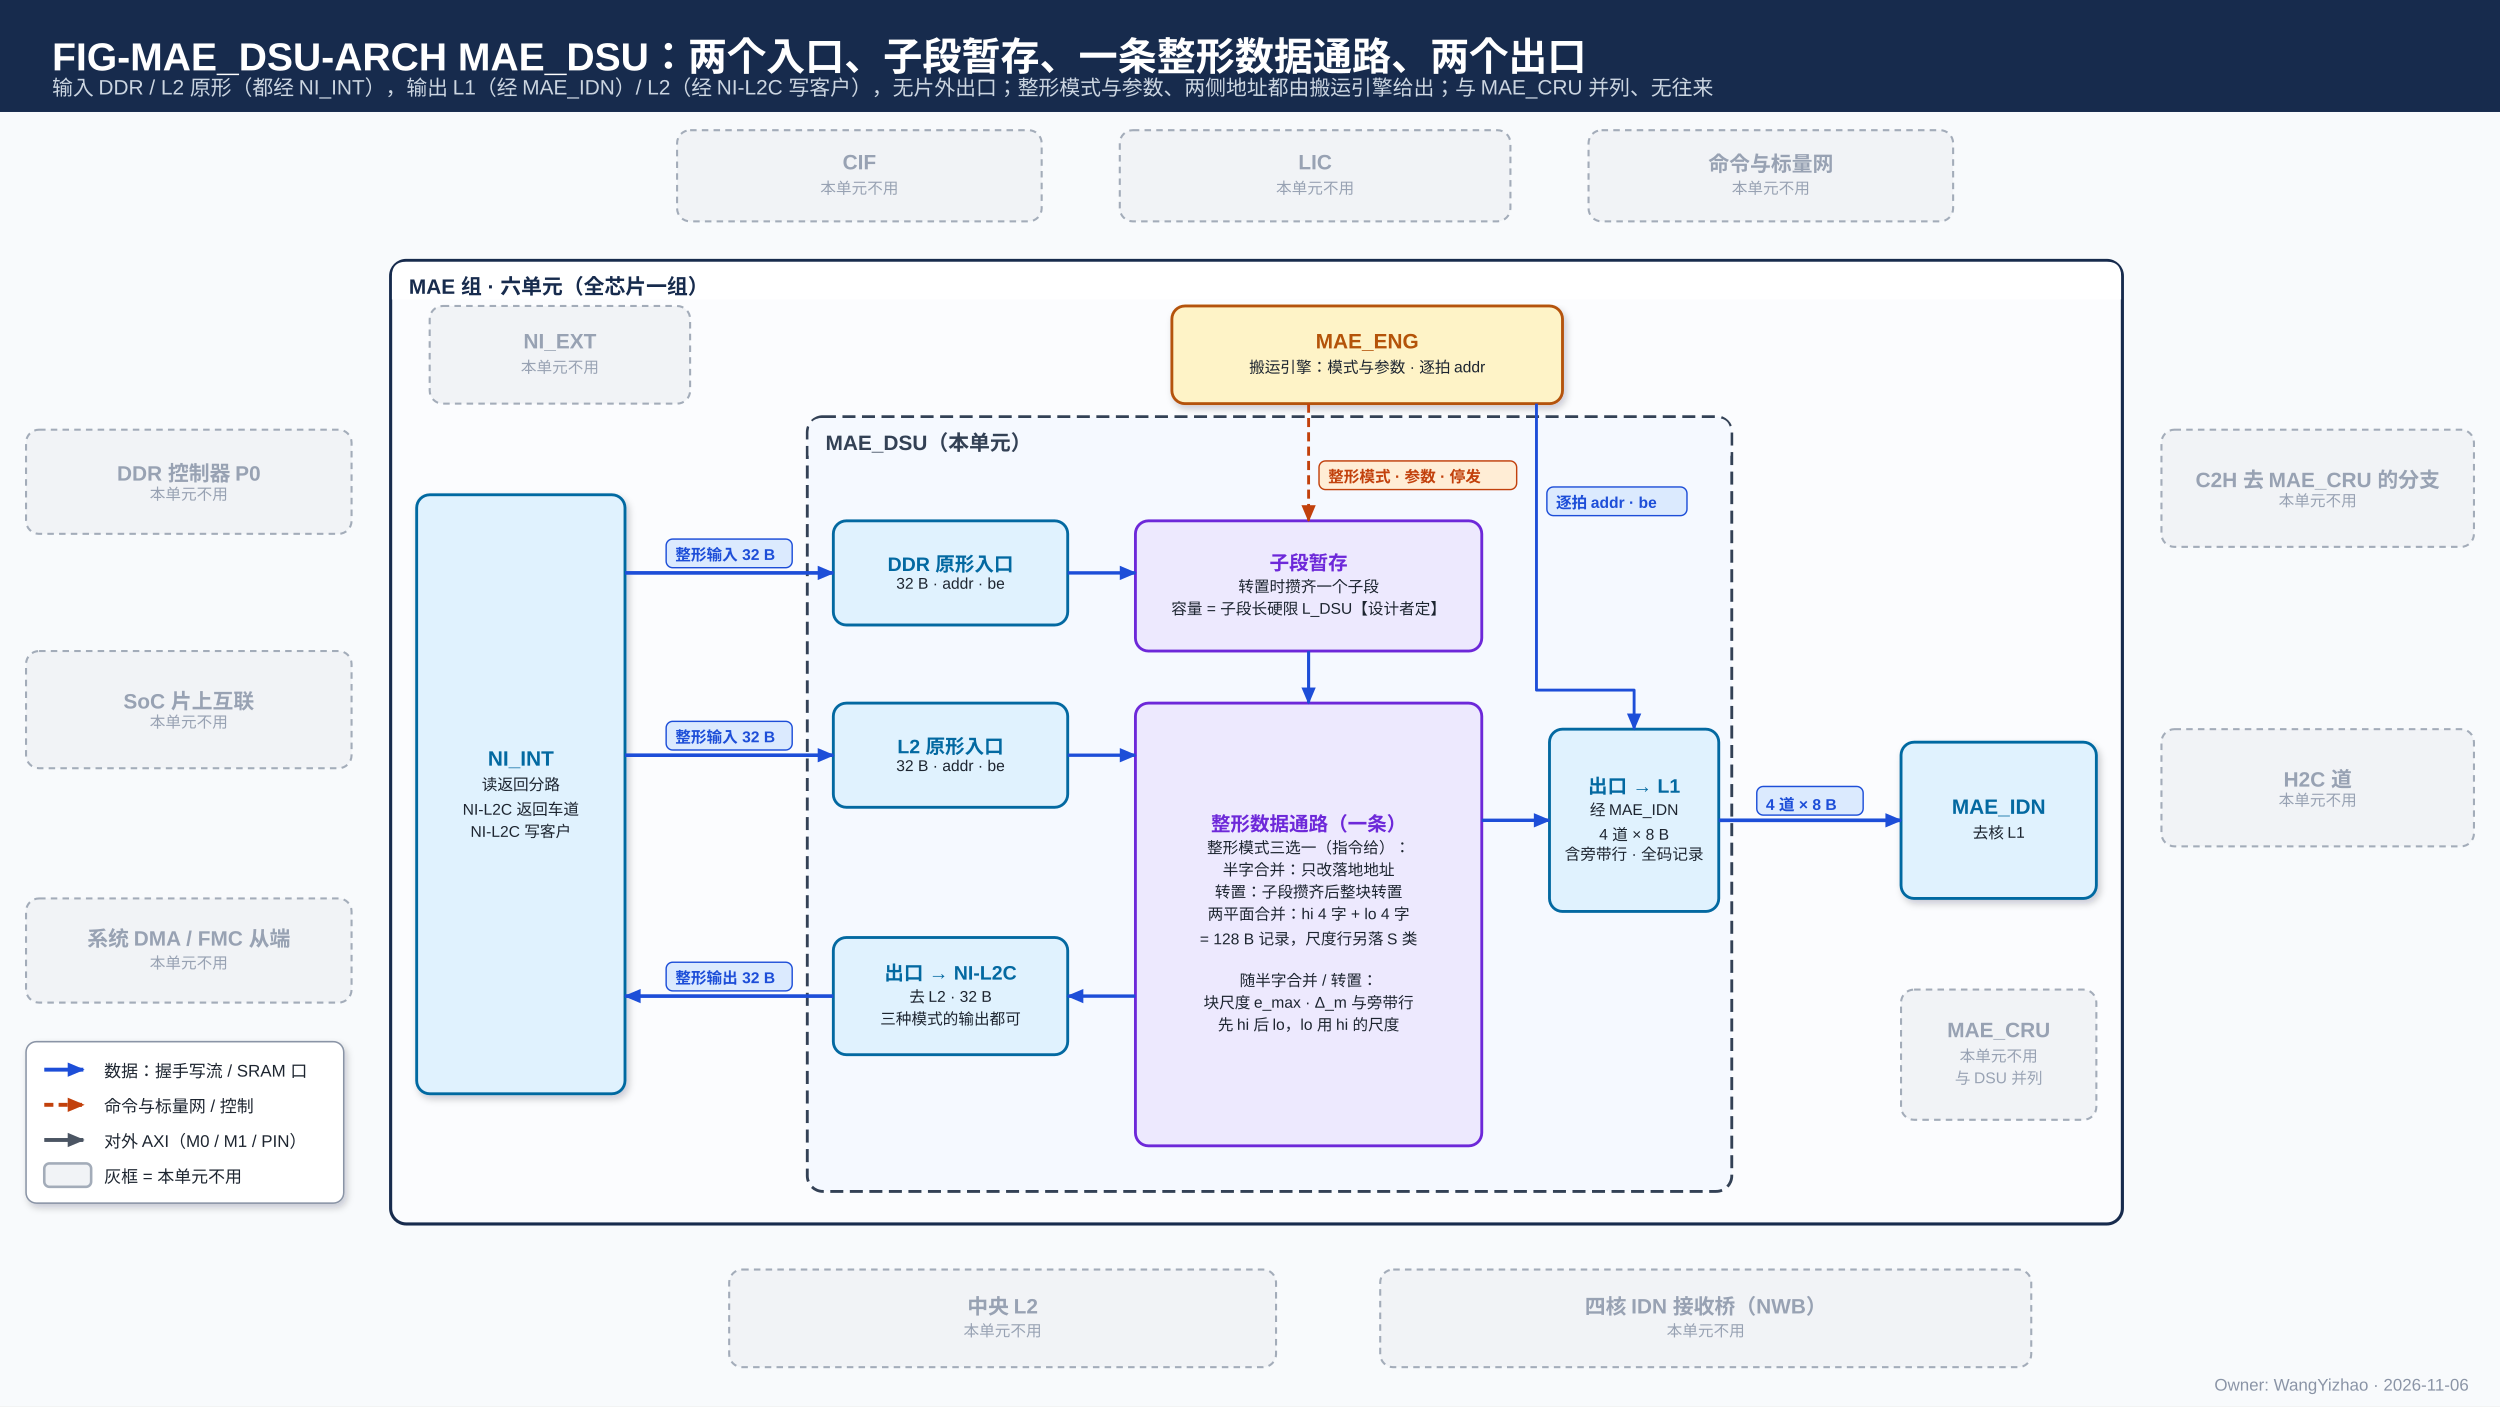
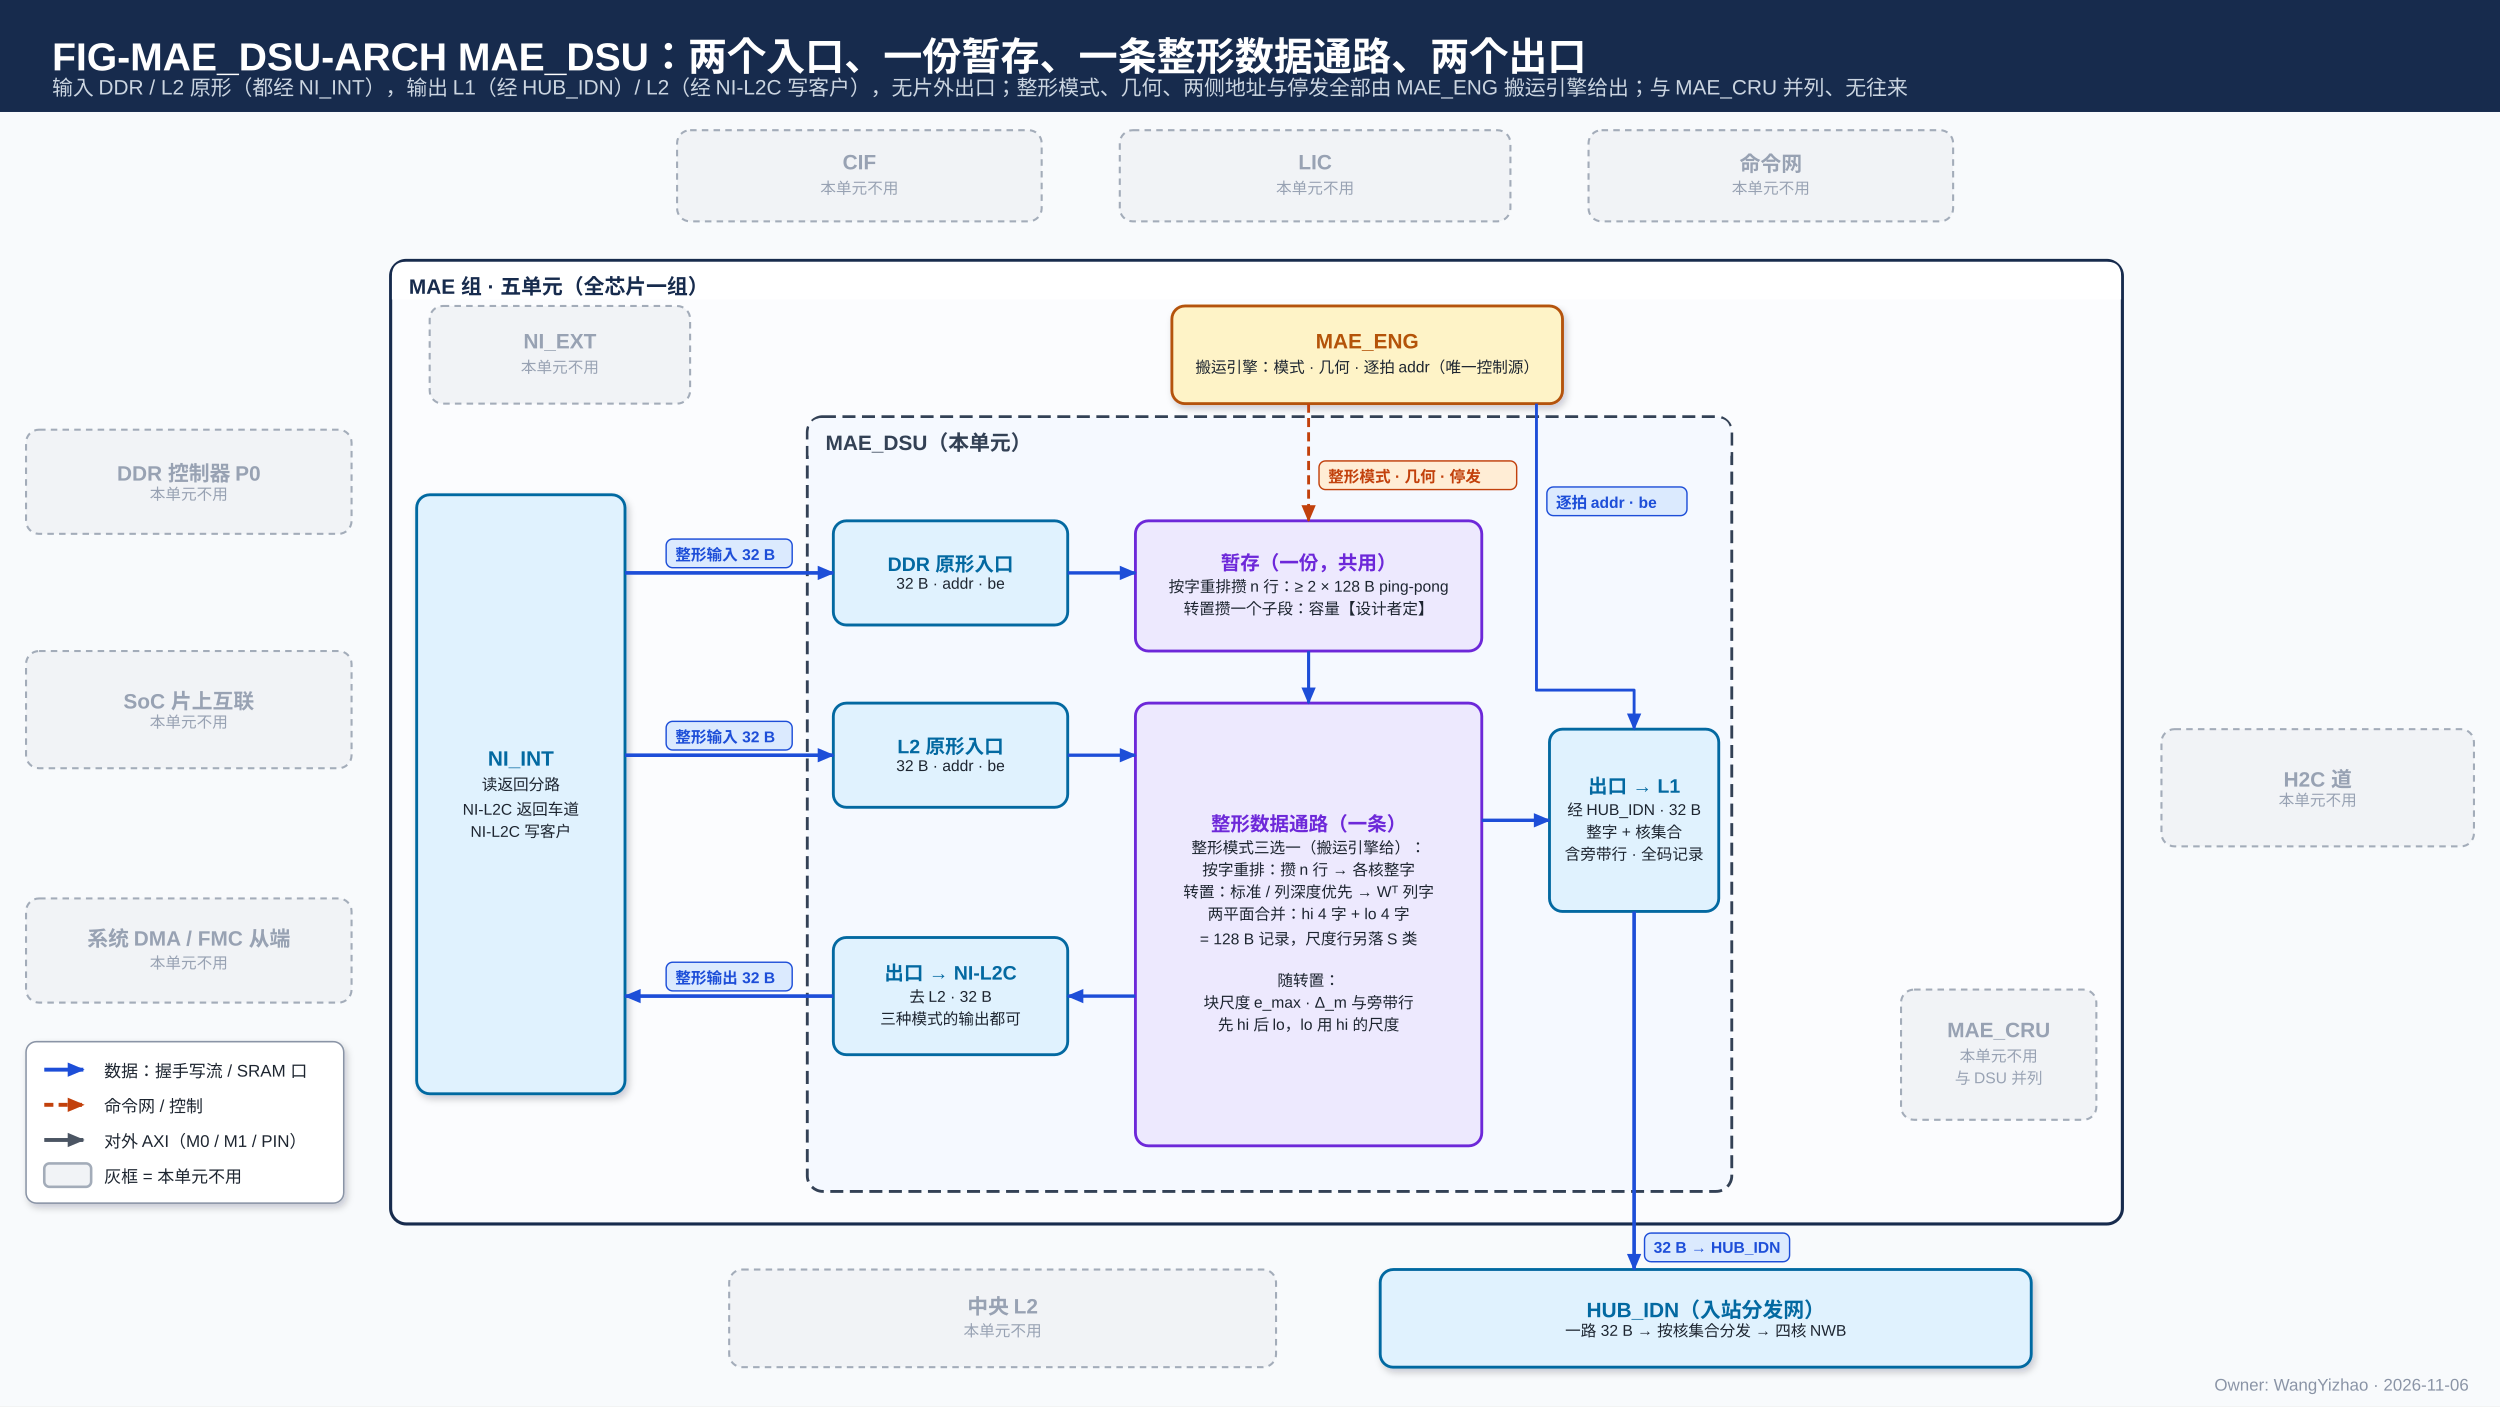
<svg xmlns="http://www.w3.org/2000/svg" width="1920" height="1080" viewBox="0 0 1920 1080">
  <defs>
    <filter id="sh" x="-5%" y="-5%" width="115%" height="125%">
      <feDropShadow dx="2" dy="3" stdDeviation="3" flood-color="#0f172a" flood-opacity="0.20" />
    </filter>
    <marker id="m_incore" markerUnits="userSpaceOnUse" markerWidth="13" markerHeight="11" refX="12" refY="5.5" orient="auto">
      <path d="M0,0 L13,5.5 L0,11 Z" fill="#0f766e" />
    </marker>
    <marker id="s_incore" markerUnits="userSpaceOnUse" markerWidth="13" markerHeight="11" refX="1" refY="5.5" orient="auto">
      <path d="M13,0 L0,5.5 L13,11 Z" fill="#0f766e" />
    </marker>
    <marker id="m_inter" markerUnits="userSpaceOnUse" markerWidth="13" markerHeight="11" refX="12" refY="5.5" orient="auto">
      <path d="M0,0 L13,5.5 L0,11 Z" fill="#1d4ed8" />
    </marker>
    <marker id="s_inter" markerUnits="userSpaceOnUse" markerWidth="13" markerHeight="11" refX="1" refY="5.5" orient="auto">
      <path d="M13,0 L0,5.5 L13,11 Z" fill="#1d4ed8" />
    </marker>
    <marker id="m_ctrl" markerUnits="userSpaceOnUse" markerWidth="13" markerHeight="11" refX="12" refY="5.5" orient="auto">
      <path d="M0,0 L13,5.5 L0,11 Z" fill="#c2410c" />
    </marker>
    <marker id="s_ctrl" markerUnits="userSpaceOnUse" markerWidth="13" markerHeight="11" refX="1" refY="5.5" orient="auto">
      <path d="M13,0 L0,5.5 L13,11 Z" fill="#c2410c" />
    </marker>
    <marker id="m_axi" markerUnits="userSpaceOnUse" markerWidth="13" markerHeight="11" refX="12" refY="5.5" orient="auto">
      <path d="M0,0 L13,5.5 L0,11 Z" fill="#4b5563" />
    </marker>
    <marker id="s_axi" markerUnits="userSpaceOnUse" markerWidth="13" markerHeight="11" refX="1" refY="5.5" orient="auto">
      <path d="M13,0 L0,5.5 L13,11 Z" fill="#4b5563" />
    </marker>
    <marker id="m_stall" markerUnits="userSpaceOnUse" markerWidth="13" markerHeight="11" refX="12" refY="5.5" orient="auto">
      <path d="M0,0 L13,5.5 L0,11 Z" fill="#b91c1c" />
    </marker>
    <marker id="s_stall" markerUnits="userSpaceOnUse" markerWidth="13" markerHeight="11" refX="1" refY="5.5" orient="auto">
      <path d="M13,0 L0,5.5 L13,11 Z" fill="#b91c1c" />
    </marker>
    <marker id="m_push" markerUnits="userSpaceOnUse" markerWidth="13" markerHeight="11" refX="12" refY="5.5" orient="auto">
      <path d="M0,0 L13,5.5 L0,11 Z" fill="#6d28d9" />
    </marker>
    <marker id="s_push" markerUnits="userSpaceOnUse" markerWidth="13" markerHeight="11" refX="1" refY="5.5" orient="auto">
      <path d="M13,0 L0,5.5 L13,11 Z" fill="#6d28d9" />
    </marker>
    <marker id="m_mem" markerUnits="userSpaceOnUse" markerWidth="13" markerHeight="11" refX="12" refY="5.5" orient="auto">
      <path d="M0,0 L13,5.5 L0,11 Z" fill="#334155" />
    </marker>
    <marker id="s_mem" markerUnits="userSpaceOnUse" markerWidth="13" markerHeight="11" refX="1" refY="5.5" orient="auto">
      <path d="M13,0 L0,5.5 L13,11 Z" fill="#334155" />
    </marker>
    <marker id="m_comp" markerUnits="userSpaceOnUse" markerWidth="13" markerHeight="11" refX="12" refY="5.5" orient="auto">
      <path d="M0,0 L13,5.5 L0,11 Z" fill="#6d28d9" />
    </marker>
    <marker id="s_comp" markerUnits="userSpaceOnUse" markerWidth="13" markerHeight="11" refX="1" refY="5.5" orient="auto">
      <path d="M13,0 L0,5.5 L13,11 Z" fill="#6d28d9" />
    </marker>
    <marker id="m_ctlu" markerUnits="userSpaceOnUse" markerWidth="13" markerHeight="11" refX="12" refY="5.5" orient="auto">
      <path d="M0,0 L13,5.5 L0,11 Z" fill="#b45309" />
    </marker>
    <marker id="s_ctlu" markerUnits="userSpaceOnUse" markerWidth="13" markerHeight="11" refX="1" refY="5.5" orient="auto">
      <path d="M13,0 L0,5.5 L13,11 Z" fill="#b45309" />
    </marker>
    <marker id="m_ext" markerUnits="userSpaceOnUse" markerWidth="13" markerHeight="11" refX="12" refY="5.5" orient="auto">
      <path d="M0,0 L13,5.5 L0,11 Z" fill="#475569" />
    </marker>
    <marker id="s_ext" markerUnits="userSpaceOnUse" markerWidth="13" markerHeight="11" refX="1" refY="5.5" orient="auto">
      <path d="M13,0 L0,5.5 L13,11 Z" fill="#475569" />
    </marker>
    <marker id="m_hub" markerUnits="userSpaceOnUse" markerWidth="13" markerHeight="11" refX="12" refY="5.5" orient="auto">
      <path d="M0,0 L13,5.5 L0,11 Z" fill="#0369a1" />
    </marker>
    <marker id="s_hub" markerUnits="userSpaceOnUse" markerWidth="13" markerHeight="11" refX="1" refY="5.5" orient="auto">
      <path d="M13,0 L0,5.5 L13,11 Z" fill="#0369a1" />
    </marker>
    <marker id="m_core" markerUnits="userSpaceOnUse" markerWidth="13" markerHeight="11" refX="12" refY="5.5" orient="auto">
      <path d="M0,0 L13,5.5 L0,11 Z" fill="#0f766e" />
    </marker>
    <marker id="s_core" markerUnits="userSpaceOnUse" markerWidth="13" markerHeight="11" refX="1" refY="5.5" orient="auto">
      <path d="M13,0 L0,5.5 L13,11 Z" fill="#0f766e" />
    </marker>
    <marker id="m_chip" markerUnits="userSpaceOnUse" markerWidth="13" markerHeight="11" refX="12" refY="5.5" orient="auto">
      <path d="M0,0 L13,5.5 L0,11 Z" fill="#172b4d" />
    </marker>
    <marker id="s_chip" markerUnits="userSpaceOnUse" markerWidth="13" markerHeight="11" refX="1" refY="5.5" orient="auto">
      <path d="M13,0 L0,5.5 L13,11 Z" fill="#172b4d" />
    </marker>
    <marker id="m_dim" markerUnits="userSpaceOnUse" markerWidth="13" markerHeight="11" refX="12" refY="5.5" orient="auto">
      <path d="M0,0 L13,5.5 L0,11 Z" fill="#a3acb9" />
    </marker>
    <marker id="s_dim" markerUnits="userSpaceOnUse" markerWidth="13" markerHeight="11" refX="1" refY="5.5" orient="auto">
      <path d="M13,0 L0,5.5 L13,11 Z" fill="#a3acb9" />
    </marker>
    <marker id="m_focal" markerUnits="userSpaceOnUse" markerWidth="13" markerHeight="11" refX="12" refY="5.5" orient="auto">
      <path d="M0,0 L13,5.5 L0,11 Z" fill="#334155" />
    </marker>
    <marker id="s_focal" markerUnits="userSpaceOnUse" markerWidth="13" markerHeight="11" refX="1" refY="5.5" orient="auto">
      <path d="M13,0 L0,5.5 L13,11 Z" fill="#334155" />
    </marker>
  </defs>
  <rect width="100%" height="100%" fill="#f8fafc" />
  <rect x="0" y="0" width="1920" height="86" fill="#172b4d" />
  <rect x="300" y="200" width="1330" height="740" rx="12" fill="#fbfcfe" stroke="#172b4d" stroke-width="2.4" stroke-dasharray="none" />
  <path d="M301,230 L301,212 Q301,201 312,201 L1618,201 Q1629,201 1629,212 L1629,230 Z" fill="#ffffff" stroke="none" />
  <rect x="620" y="320" width="710" height="595" rx="12" fill="#f5f9ff" stroke="#334155" stroke-width="2.2" stroke-dasharray="10,5" />
  <path d="M621,350 L621,332 Q621,321 632,321 L1318,321 Q1329,321 1329,332 L1329,350 Z" fill="#f5f9ff" stroke="none" />
  <rect x="520" y="100" width="280" height="70" rx="10" fill="#f1f3f6" stroke="#a3acb9" stroke-width="1.6" stroke-dasharray="5,4" />
  <rect x="860" y="100" width="300" height="70" rx="10" fill="#f1f3f6" stroke="#a3acb9" stroke-width="1.6" stroke-dasharray="5,4" />
  <rect x="1220" y="100" width="280" height="70" rx="10" fill="#f1f3f6" stroke="#a3acb9" stroke-width="1.6" stroke-dasharray="5,4" />
  <rect x="20" y="330" width="250" height="80" rx="10" fill="#f1f3f6" stroke="#a3acb9" stroke-width="1.6" stroke-dasharray="5,4" />
  <rect x="20" y="500" width="250" height="90" rx="10" fill="#f1f3f6" stroke="#a3acb9" stroke-width="1.6" stroke-dasharray="5,4" />
  <rect x="20" y="690" width="250" height="80" rx="10" fill="#f1f3f6" stroke="#a3acb9" stroke-width="1.6" stroke-dasharray="5,4" />
  <rect x="560" y="975" width="420" height="75" rx="10" fill="#f1f3f6" stroke="#a3acb9" stroke-width="1.6" stroke-dasharray="5,4" />
-   <rect x="1060" y="975" width="500" height="75" rx="10" fill="#f1f3f6" stroke="#a3acb9" stroke-width="1.6" stroke-dasharray="5,4" />
-   <rect x="1660" y="330" width="240" height="90" rx="10" fill="#f1f3f6" stroke="#a3acb9" stroke-width="1.6" stroke-dasharray="5,4" />
+   <rect x="1060" y="975" width="500" height="75" rx="10" fill="#e0f2fe" stroke="#0369a1" stroke-width="2.2" filter="url(#sh)" />
  <rect x="1660" y="560" width="240" height="90" rx="10" fill="#f1f3f6" stroke="#a3acb9" stroke-width="1.6" stroke-dasharray="5,4" />
  <rect x="20" y="800" width="244" height="124" rx="8" fill="white" stroke="#8a94a6" stroke-width="1.2" filter="url(#sh)" />
  <path d="M34,821.5 L64,821.5" stroke="#1d4ed8" stroke-width="3" marker-end="url(#m_inter)" />
  <path d="M34,848.5 L64,848.5" stroke="#c2410c" stroke-width="3" stroke-dasharray="7,4" marker-end="url(#m_ctrl)" />
  <path d="M34,875.5 L64,875.5" stroke="#4b5563" stroke-width="3" marker-end="url(#m_axi)" />
  <rect x="34" y="893.5" width="36" height="18" rx="4" fill="#f1f3f6" stroke="#a3acb9" stroke-width="2" />
  <rect x="900" y="235" width="300" height="75" rx="10" fill="#fef3c7" stroke="#b45309" stroke-width="2.2" filter="url(#sh)" />
  <rect x="330" y="235" width="200" height="75" rx="10" fill="#f1f3f6" stroke="#a3acb9" stroke-width="1.6" stroke-dasharray="5,4" />
  <rect x="320" y="380" width="160" height="460" rx="10" fill="#e0f2fe" stroke="#0369a1" stroke-width="2.2" filter="url(#sh)" />
-   <rect x="1460" y="570" width="150" height="120" rx="10" fill="#e0f2fe" stroke="#0369a1" stroke-width="2.2" filter="url(#sh)" />
  <rect x="1460" y="760" width="150" height="100" rx="10" fill="#f1f3f6" stroke="#a3acb9" stroke-width="1.6" stroke-dasharray="5,4" />
  <rect x="640" y="400" width="180" height="80" rx="10" fill="#e0f2fe" stroke="#0369a1" stroke-width="2.2" />
  <rect x="640" y="540" width="180" height="80" rx="10" fill="#e0f2fe" stroke="#0369a1" stroke-width="2.2" />
  <rect x="640" y="720" width="180" height="90" rx="10" fill="#e0f2fe" stroke="#0369a1" stroke-width="2.2" />
  <rect x="872" y="400" width="266" height="100" rx="10" fill="#ede9fe" stroke="#6d28d9" stroke-width="2.2" />
  <rect x="872" y="540" width="266" height="340" rx="10" fill="#ede9fe" stroke="#6d28d9" stroke-width="2.2" />
  <rect x="1190" y="560" width="130" height="140" rx="10" fill="#e0f2fe" stroke="#0369a1" stroke-width="2.2" />
  <path d="M820.0,440.0 L872.0,440.0" stroke="#1d4ed8" stroke-width="2.6" fill="none" stroke-linejoin="round" marker-end="url(#m_inter)" />
  <path d="M820.0,580.0 L872.0,580.0" stroke="#1d4ed8" stroke-width="2.6" fill="none" stroke-linejoin="round" marker-end="url(#m_inter)" />
  <path d="M1005.0,500.0 L1005.0,540.0" stroke="#1d4ed8" stroke-width="2.4" fill="none" stroke-linejoin="round" marker-end="url(#m_inter)" />
  <path d="M872.0,765.0 L820.0,765.0" stroke="#1d4ed8" stroke-width="2.6" fill="none" stroke-linejoin="round" marker-end="url(#m_inter)" />
  <path d="M1138.0,630.0 L1190.0,630.0" stroke="#1d4ed8" stroke-width="2.6" fill="none" stroke-linejoin="round" marker-end="url(#m_inter)" />
  <path d="M480.0,440.0 L640.0,440.0" stroke="#1d4ed8" stroke-width="2.8" fill="none" stroke-linejoin="round" marker-end="url(#m_inter)" />
  <path d="M480.0,580.0 L640.0,580.0" stroke="#1d4ed8" stroke-width="2.8" fill="none" stroke-linejoin="round" marker-end="url(#m_inter)" />
  <path d="M640.0,765.0 L480.0,765.0" stroke="#1d4ed8" stroke-width="2.8" fill="none" stroke-linejoin="round" marker-end="url(#m_inter)" />
-   <path d="M1320.0,630.0 L1460.0,630.0" stroke="#1d4ed8" stroke-width="2.8" fill="none" stroke-linejoin="round" marker-end="url(#m_inter)" />
+   <path d="M1255.0,700.0 L1255.0,975.0" stroke="#1d4ed8" stroke-width="2.8" fill="none" stroke-linejoin="round" marker-end="url(#m_inter)" />
  <path d="M1005.0,310.0 L1005.0,400.0" stroke="#c2410c" stroke-width="2.2" fill="none" stroke-linejoin="round" stroke-dasharray="7,4" marker-end="url(#m_ctrl)" />
  <path d="M1180.0,310.0 L1180.0,530.0 L1255.0,530.0 L1255.0,560.0" stroke="#1d4ed8" stroke-width="2.2" fill="none" stroke-linejoin="round" marker-end="url(#m_inter)" />
  <rect x="511.6" y="414.0" width="96.8" height="22" rx="5" fill="#dbeafe" stroke="#1d4ed8" stroke-width="1.1" />
  <text x="518.6" y="425.0" text-anchor="start" dominant-baseline="central" font-family="Microsoft YaHei,Arial,sans-serif" font-size="12" font-weight="700" fill="#1d4ed8">整形输入 32 B</text>
  <rect x="511.6" y="554.0" width="96.8" height="22" rx="5" fill="#dbeafe" stroke="#1d4ed8" stroke-width="1.1" />
  <text x="518.6" y="565.0" text-anchor="start" dominant-baseline="central" font-family="Microsoft YaHei,Arial,sans-serif" font-size="12" font-weight="700" fill="#1d4ed8">整形输入 32 B</text>
  <rect x="511.6" y="739.0" width="96.8" height="22" rx="5" fill="#dbeafe" stroke="#1d4ed8" stroke-width="1.1" />
  <text x="518.6" y="750.0" text-anchor="start" dominant-baseline="central" font-family="Microsoft YaHei,Arial,sans-serif" font-size="12" font-weight="700" fill="#1d4ed8">整形输出 32 B</text>
-   <rect x="1349.2" y="604.0" width="81.7" height="22" rx="5" fill="#dbeafe" stroke="#1d4ed8" stroke-width="1.1" />
-   <text x="1356.2" y="615.0" text-anchor="start" dominant-baseline="central" font-family="Microsoft YaHei,Arial,sans-serif" font-size="12" font-weight="700" fill="#1d4ed8">4 道 × 8 B</text>
+   <rect x="1263.0" y="947.0" width="111.4" height="22" rx="5" fill="#dbeafe" stroke="#1d4ed8" stroke-width="1.1" />
+   <text x="1270.0" y="958.0" text-anchor="start" dominant-baseline="central" font-family="Microsoft YaHei,Arial,sans-serif" font-size="12" font-weight="700" fill="#1d4ed8">32 B → HUB_IDN</text>
  <rect x="1013.0" y="354.0" width="151.8" height="22" rx="5" fill="#ffedd5" stroke="#c2410c" stroke-width="1.1" />
-   <text x="1020.0" y="365.0" text-anchor="start" dominant-baseline="central" font-family="Microsoft YaHei,Arial,sans-serif" font-size="12" font-weight="700" fill="#c2410c">整形模式 · 参数 · 停发</text>
+   <text x="1020.0" y="365.0" text-anchor="start" dominant-baseline="central" font-family="Microsoft YaHei,Arial,sans-serif" font-size="12" font-weight="700" fill="#c2410c">整形模式 · 几何 · 停发</text>
  <rect x="1188.0" y="374.0" width="107.6" height="22" rx="5" fill="#dbeafe" stroke="#1d4ed8" stroke-width="1.1" />
  <text x="1195.0" y="385.0" text-anchor="start" dominant-baseline="central" font-family="Microsoft YaHei,Arial,sans-serif" font-size="12" font-weight="700" fill="#1d4ed8">逐拍 addr · be</text>
-   <text x="40.0" y="36.0" text-anchor="start" dominant-baseline="central" font-family="Microsoft YaHei,Arial,sans-serif" font-size="30" font-weight="700" fill="white">FIG-MAE_DSU-ARCH  MAE_DSU：两个入口、子段暂存、一条整形数据通路、两个出口</text>
-   <text x="40.0" y="66.0" text-anchor="start" dominant-baseline="central" font-family="Microsoft YaHei,Arial,sans-serif" font-size="16" font-weight="500" fill="#cbd5e1">输入 DDR / L2 原形（都经 NI_INT），输出 L1（经 MAE_IDN）/ L2（经 NI-L2C 写客户），无片外出口；整形模式与参数、两侧地址都由搬运引擎给出；与 MAE_CRU 并列、无往来</text>
-   <text x="314.0" y="216.0" text-anchor="start" dominant-baseline="central" font-family="Microsoft YaHei,Arial,sans-serif" font-size="16" font-weight="700" fill="#172b4d">MAE 组 · 六单元（全芯片一组）</text>
+   <text x="40.0" y="36.0" text-anchor="start" dominant-baseline="central" font-family="Microsoft YaHei,Arial,sans-serif" font-size="30" font-weight="700" fill="white">FIG-MAE_DSU-ARCH  MAE_DSU：两个入口、一份暂存、一条整形数据通路、两个出口</text>
+   <text x="40.0" y="66.0" text-anchor="start" dominant-baseline="central" font-family="Microsoft YaHei,Arial,sans-serif" font-size="16" font-weight="500" fill="#cbd5e1">输入 DDR / L2 原形（都经 NI_INT），输出 L1（经 HUB_IDN）/ L2（经 NI-L2C 写客户），无片外出口；整形模式、几何、两侧地址与停发全部由 MAE_ENG 搬运引擎给出；与 MAE_CRU 并列、无往来</text>
+   <text x="314.0" y="216.0" text-anchor="start" dominant-baseline="central" font-family="Microsoft YaHei,Arial,sans-serif" font-size="16" font-weight="700" fill="#172b4d">MAE 组 · 五单元（全芯片一组）</text>
  <text x="660.0" y="124.5" text-anchor="middle" dominant-baseline="central" font-family="Microsoft YaHei,Arial,sans-serif" font-size="16" font-weight="700" fill="#98a2b3">CIF</text>
  <text x="660.0" y="143.5" text-anchor="middle" dominant-baseline="central" font-family="Microsoft YaHei,Arial,sans-serif" font-size="12" font-weight="500" fill="#98a2b3">本单元不用</text>
  <text x="1010.0" y="124.5" text-anchor="middle" dominant-baseline="central" font-family="Microsoft YaHei,Arial,sans-serif" font-size="16" font-weight="700" fill="#98a2b3">LIC</text>
  <text x="1010.0" y="143.5" text-anchor="middle" dominant-baseline="central" font-family="Microsoft YaHei,Arial,sans-serif" font-size="12" font-weight="500" fill="#98a2b3">本单元不用</text>
-   <text x="1360.0" y="124.5" text-anchor="middle" dominant-baseline="central" font-family="Microsoft YaHei,Arial,sans-serif" font-size="16" font-weight="700" fill="#98a2b3">命令与标量网</text>
+   <text x="1360.0" y="124.5" text-anchor="middle" dominant-baseline="central" font-family="Microsoft YaHei,Arial,sans-serif" font-size="16" font-weight="700" fill="#98a2b3">命令网</text>
  <text x="1360.0" y="143.5" text-anchor="middle" dominant-baseline="central" font-family="Microsoft YaHei,Arial,sans-serif" font-size="12" font-weight="500" fill="#98a2b3">本单元不用</text>
  <text x="145.0" y="359.5" text-anchor="middle" dominant-baseline="central" font-family="Microsoft YaHei,Arial,sans-serif" font-size="16" font-weight="700" fill="#98a2b3">DDR 控制器 P0</text>
  <text x="145.0" y="378.5" text-anchor="middle" dominant-baseline="central" font-family="Microsoft YaHei,Arial,sans-serif" font-size="12" font-weight="500" fill="#98a2b3">本单元不用</text>
  <text x="145.0" y="534.5" text-anchor="middle" dominant-baseline="central" font-family="Microsoft YaHei,Arial,sans-serif" font-size="16" font-weight="700" fill="#98a2b3">SoC 片上互联</text>
  <text x="145.0" y="553.5" text-anchor="middle" dominant-baseline="central" font-family="Microsoft YaHei,Arial,sans-serif" font-size="12" font-weight="500" fill="#98a2b3">本单元不用</text>
  <text x="145.0" y="719.5" text-anchor="middle" dominant-baseline="central" font-family="Microsoft YaHei,Arial,sans-serif" font-size="16" font-weight="700" fill="#98a2b3">系统 DMA / FMC 从端</text>
  <text x="145.0" y="738.5" text-anchor="middle" dominant-baseline="central" font-family="Microsoft YaHei,Arial,sans-serif" font-size="12" font-weight="500" fill="#98a2b3">本单元不用</text>
  <text x="770.0" y="1002.0" text-anchor="middle" dominant-baseline="central" font-family="Microsoft YaHei,Arial,sans-serif" font-size="16" font-weight="700" fill="#98a2b3">中央 L2</text>
  <text x="770.0" y="1021.0" text-anchor="middle" dominant-baseline="central" font-family="Microsoft YaHei,Arial,sans-serif" font-size="12" font-weight="500" fill="#98a2b3">本单元不用</text>
-   <text x="1310.0" y="1002.0" text-anchor="middle" dominant-baseline="central" font-family="Microsoft YaHei,Arial,sans-serif" font-size="16" font-weight="700" fill="#98a2b3">四核 IDN 接收桥（NWB）</text>
-   <text x="1310.0" y="1021.0" text-anchor="middle" dominant-baseline="central" font-family="Microsoft YaHei,Arial,sans-serif" font-size="12" font-weight="500" fill="#98a2b3">本单元不用</text>
-   <text x="1780.0" y="364.5" text-anchor="middle" dominant-baseline="central" font-family="Microsoft YaHei,Arial,sans-serif" font-size="16" font-weight="700" fill="#98a2b3">C2H 去 MAE_CRU 的分支</text>
-   <text x="1780.0" y="383.5" text-anchor="middle" dominant-baseline="central" font-family="Microsoft YaHei,Arial,sans-serif" font-size="12" font-weight="500" fill="#98a2b3">本单元不用</text>
+   <text x="1310.0" y="1002.0" text-anchor="middle" dominant-baseline="central" font-family="Microsoft YaHei,Arial,sans-serif" font-size="16" font-weight="700" fill="#0369a1">HUB_IDN（入站分发网）</text>
+   <text x="1310.0" y="1021.0" text-anchor="middle" dominant-baseline="central" font-family="Microsoft YaHei,Arial,sans-serif" font-size="12" font-weight="500" fill="#1d2530">一路 32 B → 按核集合分发 → 四核 NWB</text>
  <text x="1780.0" y="594.5" text-anchor="middle" dominant-baseline="central" font-family="Microsoft YaHei,Arial,sans-serif" font-size="16" font-weight="700" fill="#98a2b3">H2C 道</text>
  <text x="1780.0" y="613.5" text-anchor="middle" dominant-baseline="central" font-family="Microsoft YaHei,Arial,sans-serif" font-size="12" font-weight="500" fill="#98a2b3">本单元不用</text>
  <text x="634.0" y="336.0" text-anchor="start" dominant-baseline="central" font-family="Microsoft YaHei,Arial,sans-serif" font-size="16" font-weight="700" fill="#334155">MAE_DSU（本单元）</text>
  <text x="80.0" y="821.5" text-anchor="start" dominant-baseline="central" font-family="Microsoft YaHei,Arial,sans-serif" font-size="13" font-weight="500" fill="#1d2530">数据：握手写流 / SRAM 口</text>
-   <text x="80.0" y="848.5" text-anchor="start" dominant-baseline="central" font-family="Microsoft YaHei,Arial,sans-serif" font-size="13" font-weight="500" fill="#1d2530">命令与标量网 / 控制</text>
+   <text x="80.0" y="848.5" text-anchor="start" dominant-baseline="central" font-family="Microsoft YaHei,Arial,sans-serif" font-size="13" font-weight="500" fill="#1d2530">命令网 / 控制</text>
  <text x="80.0" y="875.5" text-anchor="start" dominant-baseline="central" font-family="Microsoft YaHei,Arial,sans-serif" font-size="13" font-weight="500" fill="#1d2530">对外 AXI（M0 / M1 / PIN）</text>
  <text x="80.0" y="902.5" text-anchor="start" dominant-baseline="central" font-family="Microsoft YaHei,Arial,sans-serif" font-size="13" font-weight="500" fill="#1d2530">灰框 = 本单元不用</text>
  <text x="1050.0" y="262.0" text-anchor="middle" dominant-baseline="central" font-family="Microsoft YaHei,Arial,sans-serif" font-size="16" font-weight="700" fill="#b45309">MAE_ENG</text>
-   <text x="1050.0" y="281.0" text-anchor="middle" dominant-baseline="central" font-family="Microsoft YaHei,Arial,sans-serif" font-size="12" font-weight="500" fill="#1d2530">搬运引擎：模式与参数 · 逐拍 addr</text>
+   <text x="1050.0" y="281.0" text-anchor="middle" dominant-baseline="central" font-family="Microsoft YaHei,Arial,sans-serif" font-size="12" font-weight="500" fill="#1d2530">搬运引擎：模式 · 几何 · 逐拍 addr（唯一控制源）</text>
  <text x="430.0" y="262.0" text-anchor="middle" dominant-baseline="central" font-family="Microsoft YaHei,Arial,sans-serif" font-size="16" font-weight="700" fill="#98a2b3">NI_EXT</text>
  <text x="430.0" y="281.0" text-anchor="middle" dominant-baseline="central" font-family="Microsoft YaHei,Arial,sans-serif" font-size="12" font-weight="500" fill="#98a2b3">本单元不用</text>
  <text x="400.0" y="582.5" text-anchor="middle" dominant-baseline="central" font-family="Microsoft YaHei,Arial,sans-serif" font-size="16" font-weight="700" fill="#0369a1">NI_INT</text>
  <text x="400.0" y="601.5" text-anchor="middle" dominant-baseline="central" font-family="Microsoft YaHei,Arial,sans-serif" font-size="12" font-weight="500" fill="#1d2530">读返回分路</text>
  <text x="400.0" y="618.5" text-anchor="middle" dominant-baseline="central" font-family="Microsoft YaHei,Arial,sans-serif" font-size="12" font-weight="500" fill="#1d2530">NI-L2C 返回车道</text>
  <text x="400.0" y="635.5" text-anchor="middle" dominant-baseline="central" font-family="Microsoft YaHei,Arial,sans-serif" font-size="12" font-weight="500" fill="#1d2530">NI-L2C 写客户</text>
-   <text x="1535.0" y="619.5" text-anchor="middle" dominant-baseline="central" font-family="Microsoft YaHei,Arial,sans-serif" font-size="16" font-weight="700" fill="#0369a1">MAE_IDN</text>
-   <text x="1535.0" y="638.5" text-anchor="middle" dominant-baseline="central" font-family="Microsoft YaHei,Arial,sans-serif" font-size="12" font-weight="500" fill="#1d2530">去核 L1</text>
  <text x="1535.0" y="791.0" text-anchor="middle" dominant-baseline="central" font-family="Microsoft YaHei,Arial,sans-serif" font-size="16" font-weight="700" fill="#98a2b3">MAE_CRU</text>
  <text x="1535.0" y="810.0" text-anchor="middle" dominant-baseline="central" font-family="Microsoft YaHei,Arial,sans-serif" font-size="12" font-weight="500" fill="#98a2b3">本单元不用</text>
  <text x="1535.0" y="827.0" text-anchor="middle" dominant-baseline="central" font-family="Microsoft YaHei,Arial,sans-serif" font-size="12" font-weight="500" fill="#98a2b3">与 DSU 并列</text>
  <text x="730.0" y="429.5" text-anchor="middle" dominant-baseline="central" font-family="Microsoft YaHei,Arial,sans-serif" font-size="15" font-weight="700" fill="#0369a1">DDR 原形入口</text>
  <text x="730.0" y="448.0" text-anchor="middle" dominant-baseline="central" font-family="Microsoft YaHei,Arial,sans-serif" font-size="12" font-weight="500" fill="#1d2530">32 B · addr · be</text>
  <text x="730.0" y="569.5" text-anchor="middle" dominant-baseline="central" font-family="Microsoft YaHei,Arial,sans-serif" font-size="15" font-weight="700" fill="#0369a1">L2 原形入口</text>
  <text x="730.0" y="588.0" text-anchor="middle" dominant-baseline="central" font-family="Microsoft YaHei,Arial,sans-serif" font-size="12" font-weight="500" fill="#1d2530">32 B · addr · be</text>
  <text x="730.0" y="746.0" text-anchor="middle" dominant-baseline="central" font-family="Microsoft YaHei,Arial,sans-serif" font-size="15" font-weight="700" fill="#0369a1">出口 → NI-L2C</text>
  <text x="730.0" y="764.5" text-anchor="middle" dominant-baseline="central" font-family="Microsoft YaHei,Arial,sans-serif" font-size="12" font-weight="500" fill="#1d2530">去 L2 · 32 B</text>
  <text x="730.0" y="781.5" text-anchor="middle" dominant-baseline="central" font-family="Microsoft YaHei,Arial,sans-serif" font-size="12" font-weight="500" fill="#1d2530">三种模式的输出都可</text>
-   <text x="1005.0" y="431.0" text-anchor="middle" dominant-baseline="central" font-family="Microsoft YaHei,Arial,sans-serif" font-size="15" font-weight="700" fill="#6d28d9">子段暂存</text>
-   <text x="1005.0" y="449.5" text-anchor="middle" dominant-baseline="central" font-family="Microsoft YaHei,Arial,sans-serif" font-size="12" font-weight="500" fill="#1d2530">转置时攒齐一个子段</text>
-   <text x="1005.0" y="466.5" text-anchor="middle" dominant-baseline="central" font-family="Microsoft YaHei,Arial,sans-serif" font-size="12" font-weight="500" fill="#1d2530">容量 = 子段长硬限 L_DSU【设计者定】</text>
+   <text x="1005.0" y="431.0" text-anchor="middle" dominant-baseline="central" font-family="Microsoft YaHei,Arial,sans-serif" font-size="15" font-weight="700" fill="#6d28d9">暂存（一份，共用）</text>
+   <text x="1005.0" y="449.5" text-anchor="middle" dominant-baseline="central" font-family="Microsoft YaHei,Arial,sans-serif" font-size="12" font-weight="500" fill="#1d2530">按字重排攒 n 行：≥ 2 × 128 B ping-pong</text>
+   <text x="1005.0" y="466.5" text-anchor="middle" dominant-baseline="central" font-family="Microsoft YaHei,Arial,sans-serif" font-size="12" font-weight="500" fill="#1d2530">转置攒一个子段：容量【设计者定】</text>
  <text x="1005.0" y="631.5" text-anchor="middle" dominant-baseline="central" font-family="Microsoft YaHei,Arial,sans-serif" font-size="15" font-weight="700" fill="#6d28d9">整形数据通路（一条）</text>
-   <text x="1005.0" y="650.0" text-anchor="middle" dominant-baseline="central" font-family="Microsoft YaHei,Arial,sans-serif" font-size="12" font-weight="500" fill="#1d2530">整形模式三选一（指令给）：</text>
-   <text x="1005.0" y="667.0" text-anchor="middle" dominant-baseline="central" font-family="Microsoft YaHei,Arial,sans-serif" font-size="12" font-weight="500" fill="#1d2530">半字合并：只改落地地址</text>
-   <text x="1005.0" y="684.0" text-anchor="middle" dominant-baseline="central" font-family="Microsoft YaHei,Arial,sans-serif" font-size="12" font-weight="500" fill="#1d2530">转置：子段攒齐后整块转置</text>
+   <text x="1005.0" y="650.0" text-anchor="middle" dominant-baseline="central" font-family="Microsoft YaHei,Arial,sans-serif" font-size="12" font-weight="500" fill="#1d2530">整形模式三选一（搬运引擎给）：</text>
+   <text x="1005.0" y="667.0" text-anchor="middle" dominant-baseline="central" font-family="Microsoft YaHei,Arial,sans-serif" font-size="12" font-weight="500" fill="#1d2530">按字重排：攒 n 行 → 各核整字</text>
+   <text x="1005.0" y="684.0" text-anchor="middle" dominant-baseline="central" font-family="Microsoft YaHei,Arial,sans-serif" font-size="12" font-weight="500" fill="#1d2530">转置：标准 / 列深度优先 → Wᵀ 列字</text>
  <text x="1005.0" y="701.0" text-anchor="middle" dominant-baseline="central" font-family="Microsoft YaHei,Arial,sans-serif" font-size="12" font-weight="500" fill="#1d2530">两平面合并：hi 4 字 + lo 4 字</text>
  <text x="1005.0" y="718.0" text-anchor="middle" dominant-baseline="central" font-family="Microsoft YaHei,Arial,sans-serif" font-size="12" font-weight="500" fill="#1d2530">= 128 B 记录，尺度行另落 S 类</text>
  <text x="1005.0" y="735.0" text-anchor="middle" dominant-baseline="central" font-family="Microsoft YaHei,Arial,sans-serif" font-size="12" font-weight="500" fill="#1d2530" />
-   <text x="1005.0" y="752.0" text-anchor="middle" dominant-baseline="central" font-family="Microsoft YaHei,Arial,sans-serif" font-size="12" font-weight="500" fill="#1d2530">随半字合并 / 转置：</text>
+   <text x="1005.0" y="752.0" text-anchor="middle" dominant-baseline="central" font-family="Microsoft YaHei,Arial,sans-serif" font-size="12" font-weight="500" fill="#1d2530">随转置：</text>
  <text x="1005.0" y="769.0" text-anchor="middle" dominant-baseline="central" font-family="Microsoft YaHei,Arial,sans-serif" font-size="12" font-weight="500" fill="#1d2530">块尺度 e_max · Δ_m 与旁带行</text>
  <text x="1005.0" y="786.0" text-anchor="middle" dominant-baseline="central" font-family="Microsoft YaHei,Arial,sans-serif" font-size="12" font-weight="500" fill="#1d2530">先 hi 后 lo，lo 用 hi 的尺度</text>
  <text x="1255.0" y="602.5" text-anchor="middle" dominant-baseline="central" font-family="Microsoft YaHei,Arial,sans-serif" font-size="15" font-weight="700" fill="#0369a1">出口 → L1</text>
-   <text x="1255.0" y="621.0" text-anchor="middle" dominant-baseline="central" font-family="Microsoft YaHei,Arial,sans-serif" font-size="12" font-weight="500" fill="#1d2530">经 MAE_IDN</text>
-   <text x="1255.0" y="638.0" text-anchor="middle" dominant-baseline="central" font-family="Microsoft YaHei,Arial,sans-serif" font-size="12" font-weight="500" fill="#1d2530">4 道 × 8 B</text>
+   <text x="1255.0" y="621.0" text-anchor="middle" dominant-baseline="central" font-family="Microsoft YaHei,Arial,sans-serif" font-size="12" font-weight="500" fill="#1d2530">经 HUB_IDN · 32 B</text>
+   <text x="1255.0" y="638.0" text-anchor="middle" dominant-baseline="central" font-family="Microsoft YaHei,Arial,sans-serif" font-size="12" font-weight="500" fill="#1d2530">整字 + 核集合</text>
  <text x="1255.0" y="655.0" text-anchor="middle" dominant-baseline="central" font-family="Microsoft YaHei,Arial,sans-serif" font-size="12" font-weight="500" fill="#1d2530">含旁带行 · 全码记录</text>
  <text x="1896" y="1068" text-anchor="end" font-family="Microsoft YaHei,Arial,sans-serif" font-size="13" font-weight="500" fill="#8a94a6">Owner: WangYizhao · 2026-11-06</text>
</svg>
